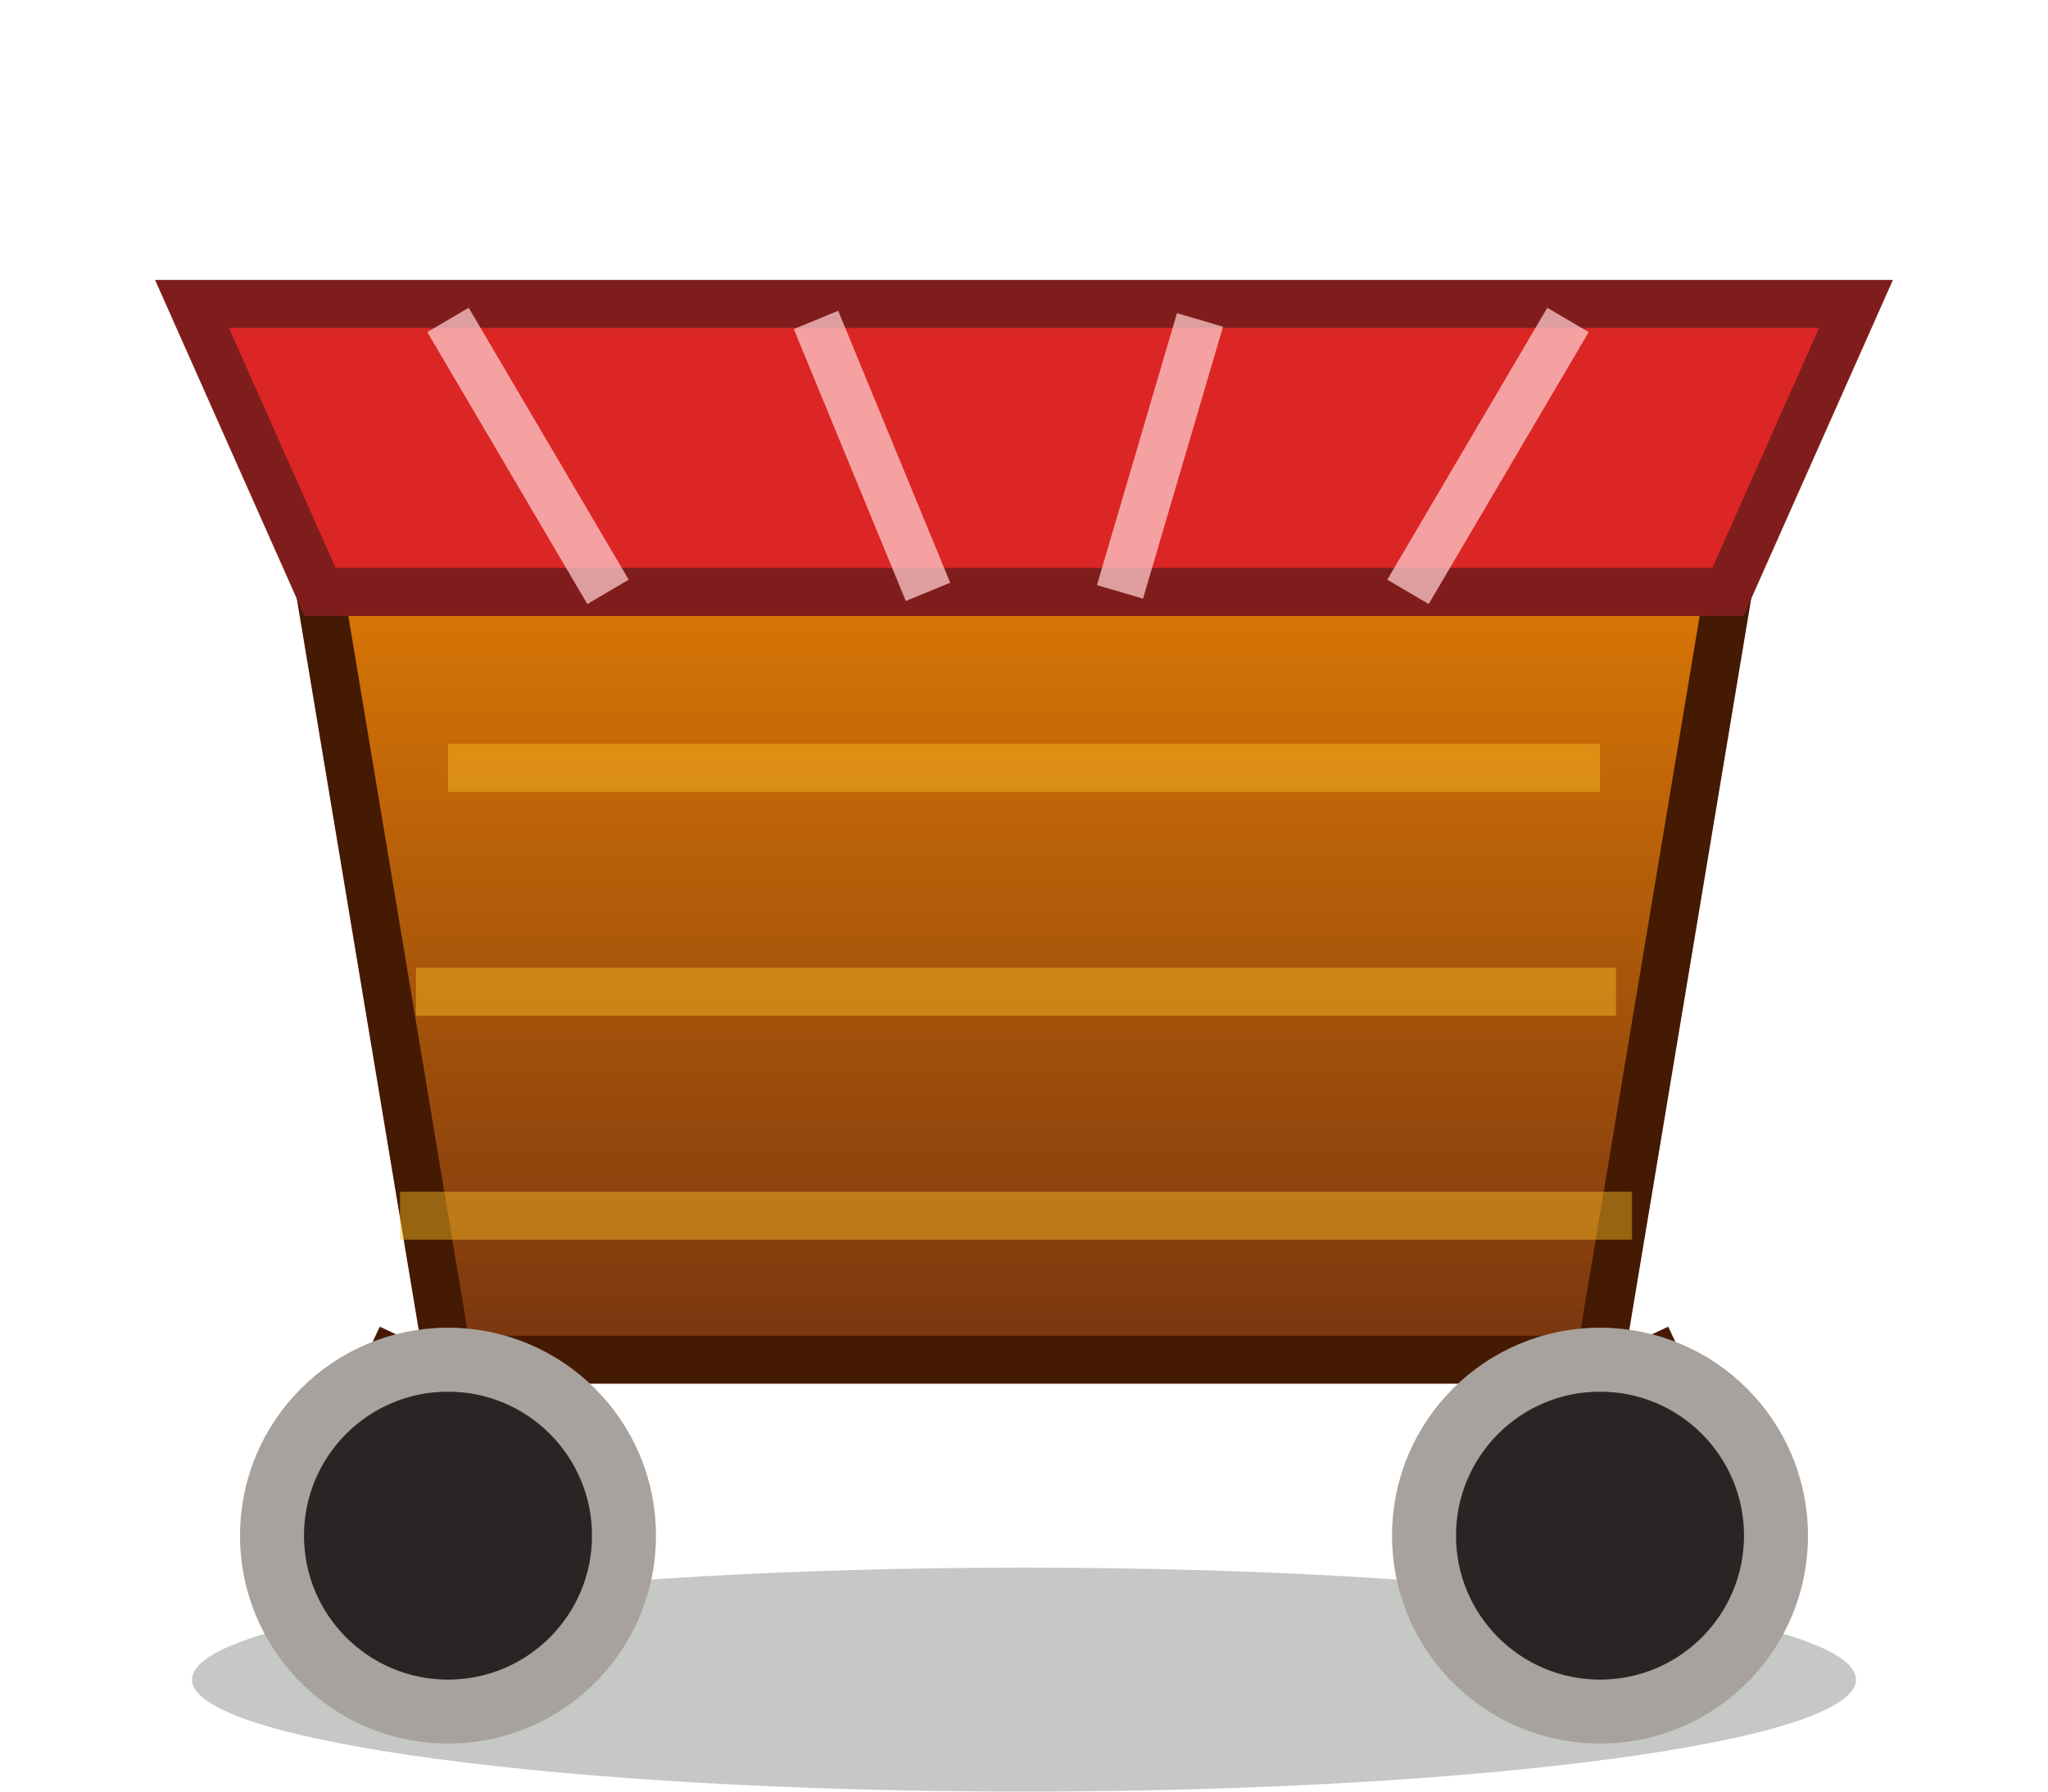
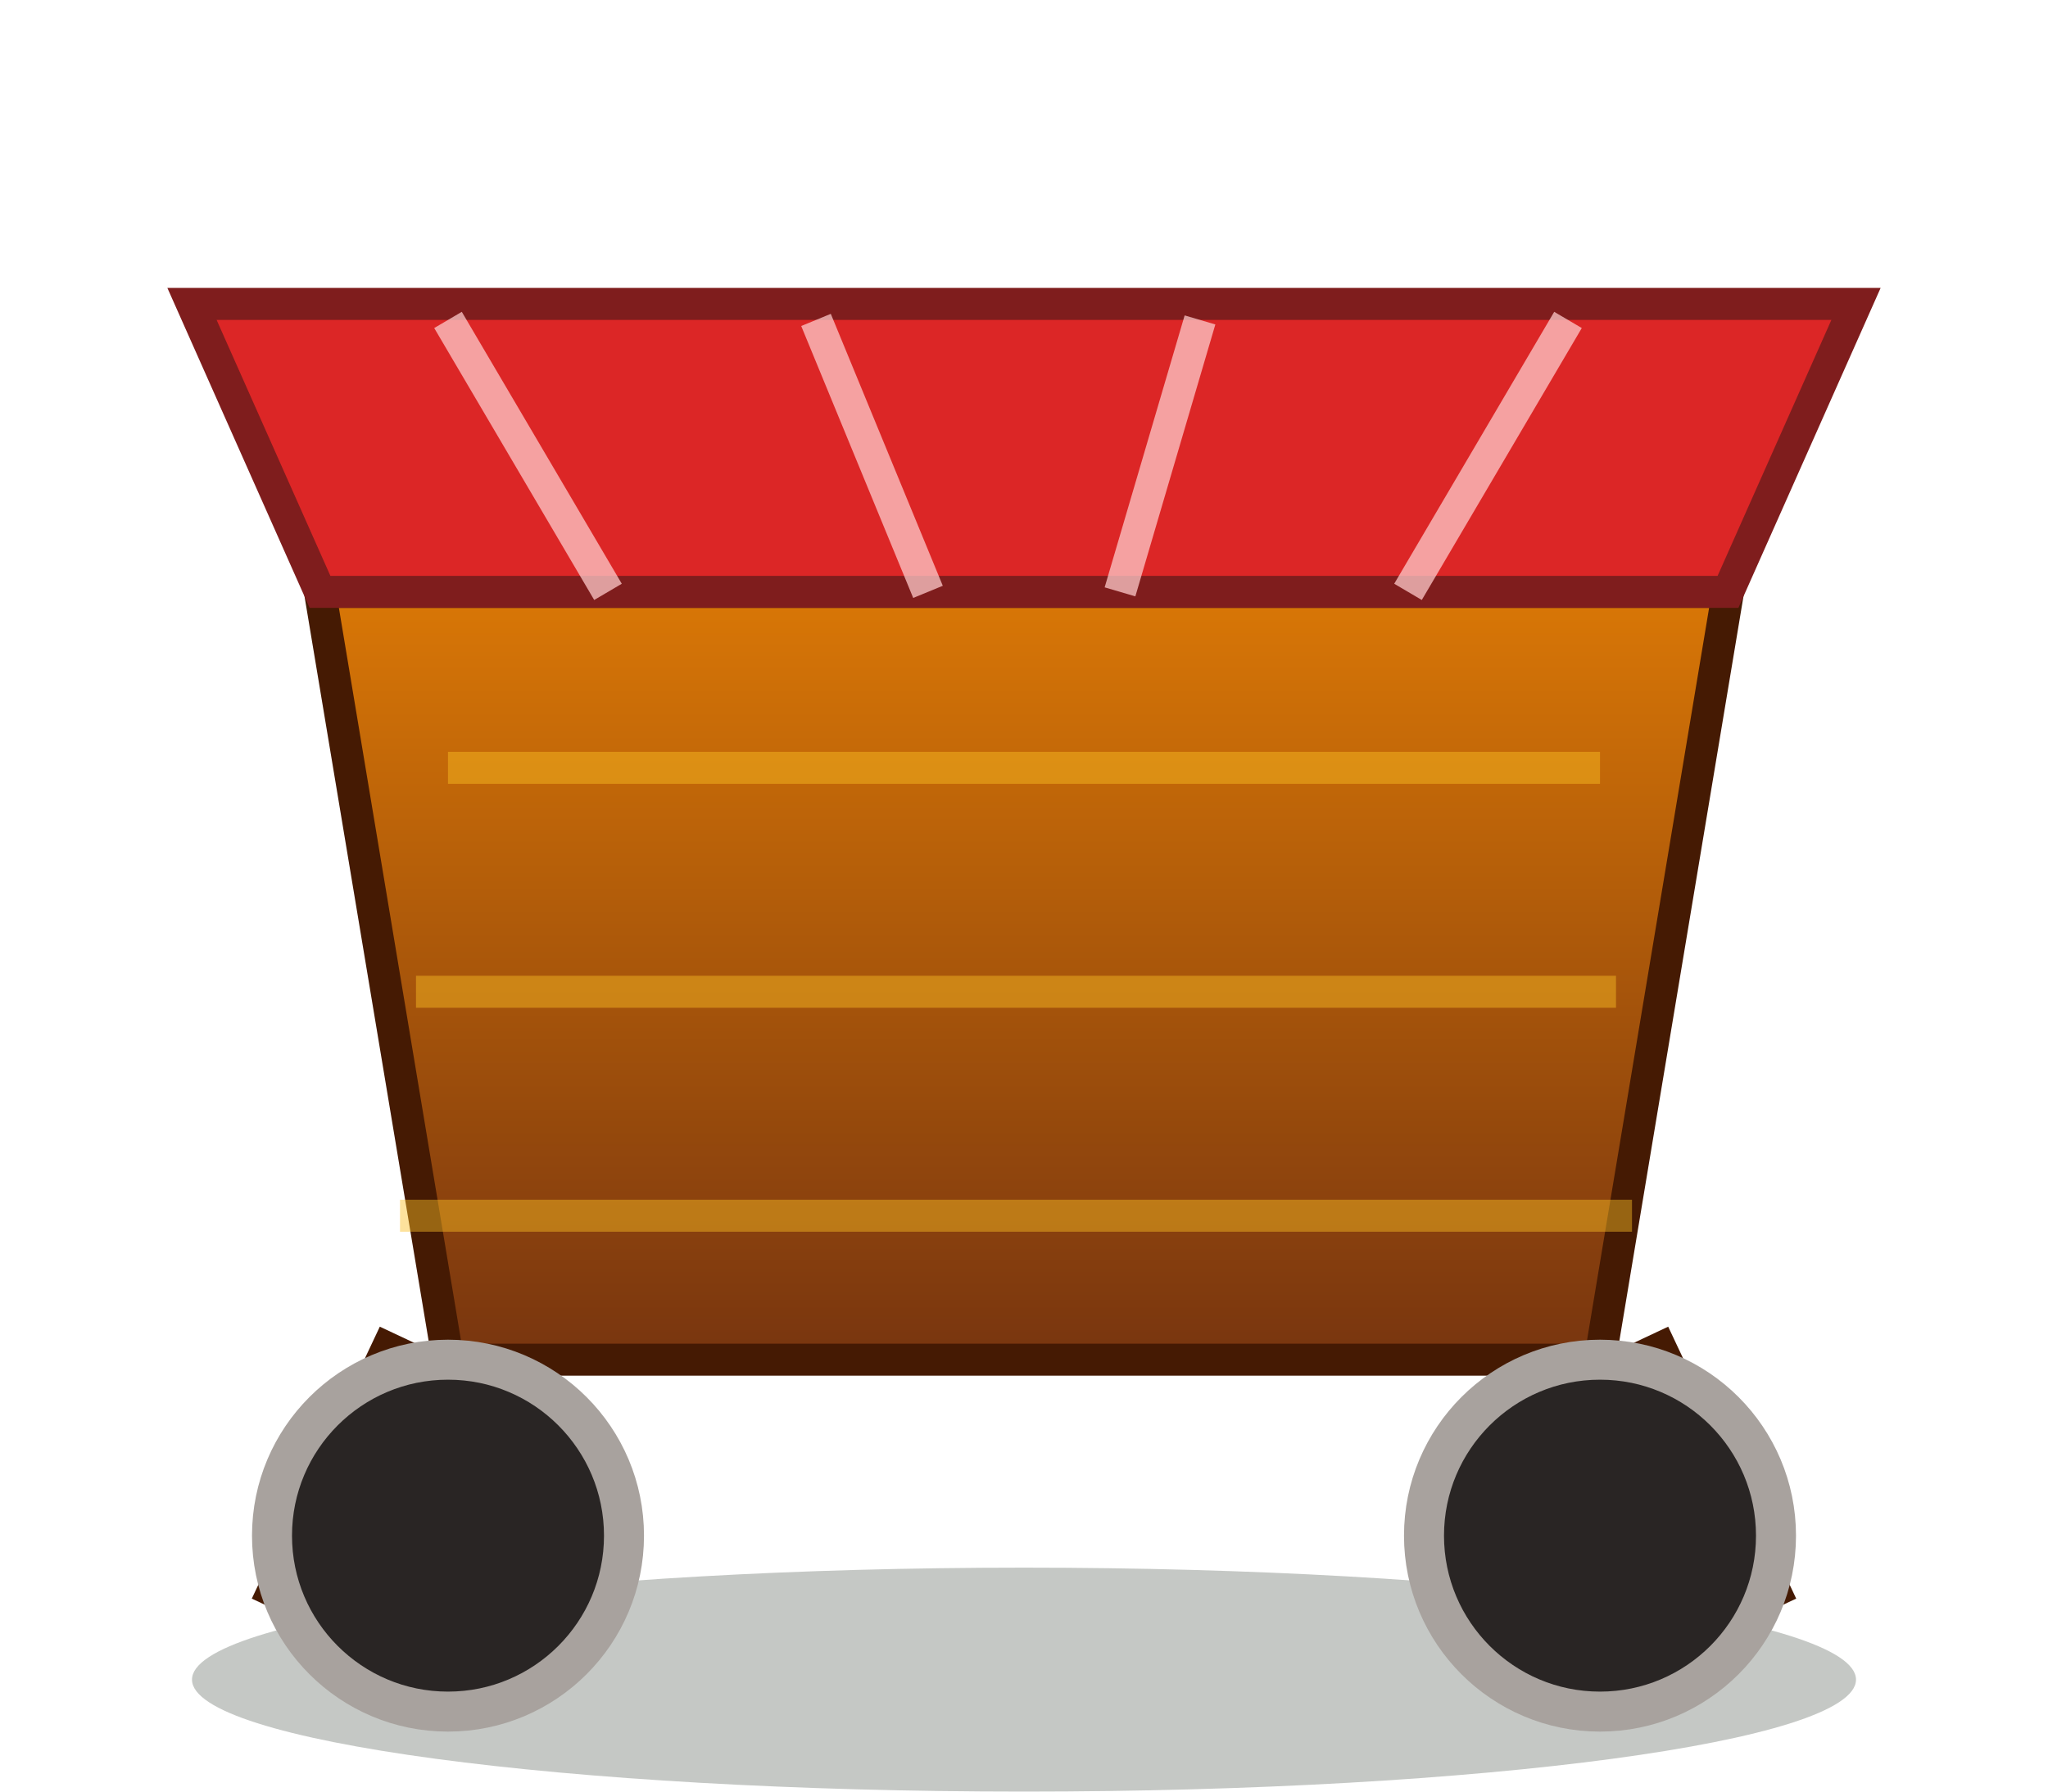
<svg xmlns="http://www.w3.org/2000/svg" viewBox="0 0 128 112" width="128" height="112">
  <defs>
    <linearGradient id="w" x2="0" y2="1">
      <stop stop-color="#d97706" />
      <stop offset="1" stop-color="#78350f" />
    </linearGradient>
  </defs>
  <ellipse cx="64" cy="105" rx="52" ry="7" fill="#172216" opacity=".25" />
-   <path d="M20 37h88l-8 48H28z" fill="url(#w)" stroke="#451a03" stroke-width="3" />
-   <path d="M28 48h72M26 62h75M25 76h77" stroke="#fbbf24" stroke-width="3" opacity=".45" />
-   <path d="M20 37 12 19h104l-8 18z" fill="#dc2626" stroke="#7f1d1d" stroke-width="3" />
-   <path d="M28 20 38 37M51 20 58 37M75 20 70 37M98 20 88 37" stroke="#fecaca" stroke-width="3" opacity=".75" />
+   <path d="M20 37h88l-8 48H28z" fill="url(#w)" stroke="#451a03" stroke-width="2" />
+   <path d="M28 48h72M26 62h75M25 76h77" stroke="#fbbf24" stroke-width="2" opacity=".45" />
+   <path d="M20 37 12 19h104l-8 18z" fill="#dc2626" stroke="#7f1d1d" stroke-width="2" />
+   <path d="M28 20 38 37M51 20 58 37M75 20 70 37M98 20 88 37" stroke="#fecaca" stroke-width="2" opacity=".75" />
  <path d="M26 84 18 101M102 84l8 17" stroke="#451a03" stroke-width="5" />
-   <circle cx="28" cy="96" r="11" fill="#292524" stroke="#a8a29e" stroke-width="4" />
-   <circle cx="100" cy="96" r="11" fill="#292524" stroke="#a8a29e" stroke-width="4" />
+   <circle cx="28" cy="96" r="11" fill="#292524" stroke="#a8a29e" stroke-width="2.5" />
+   <circle cx="100" cy="96" r="11" fill="#292524" stroke="#a8a29e" stroke-width="2.5" />
</svg>
